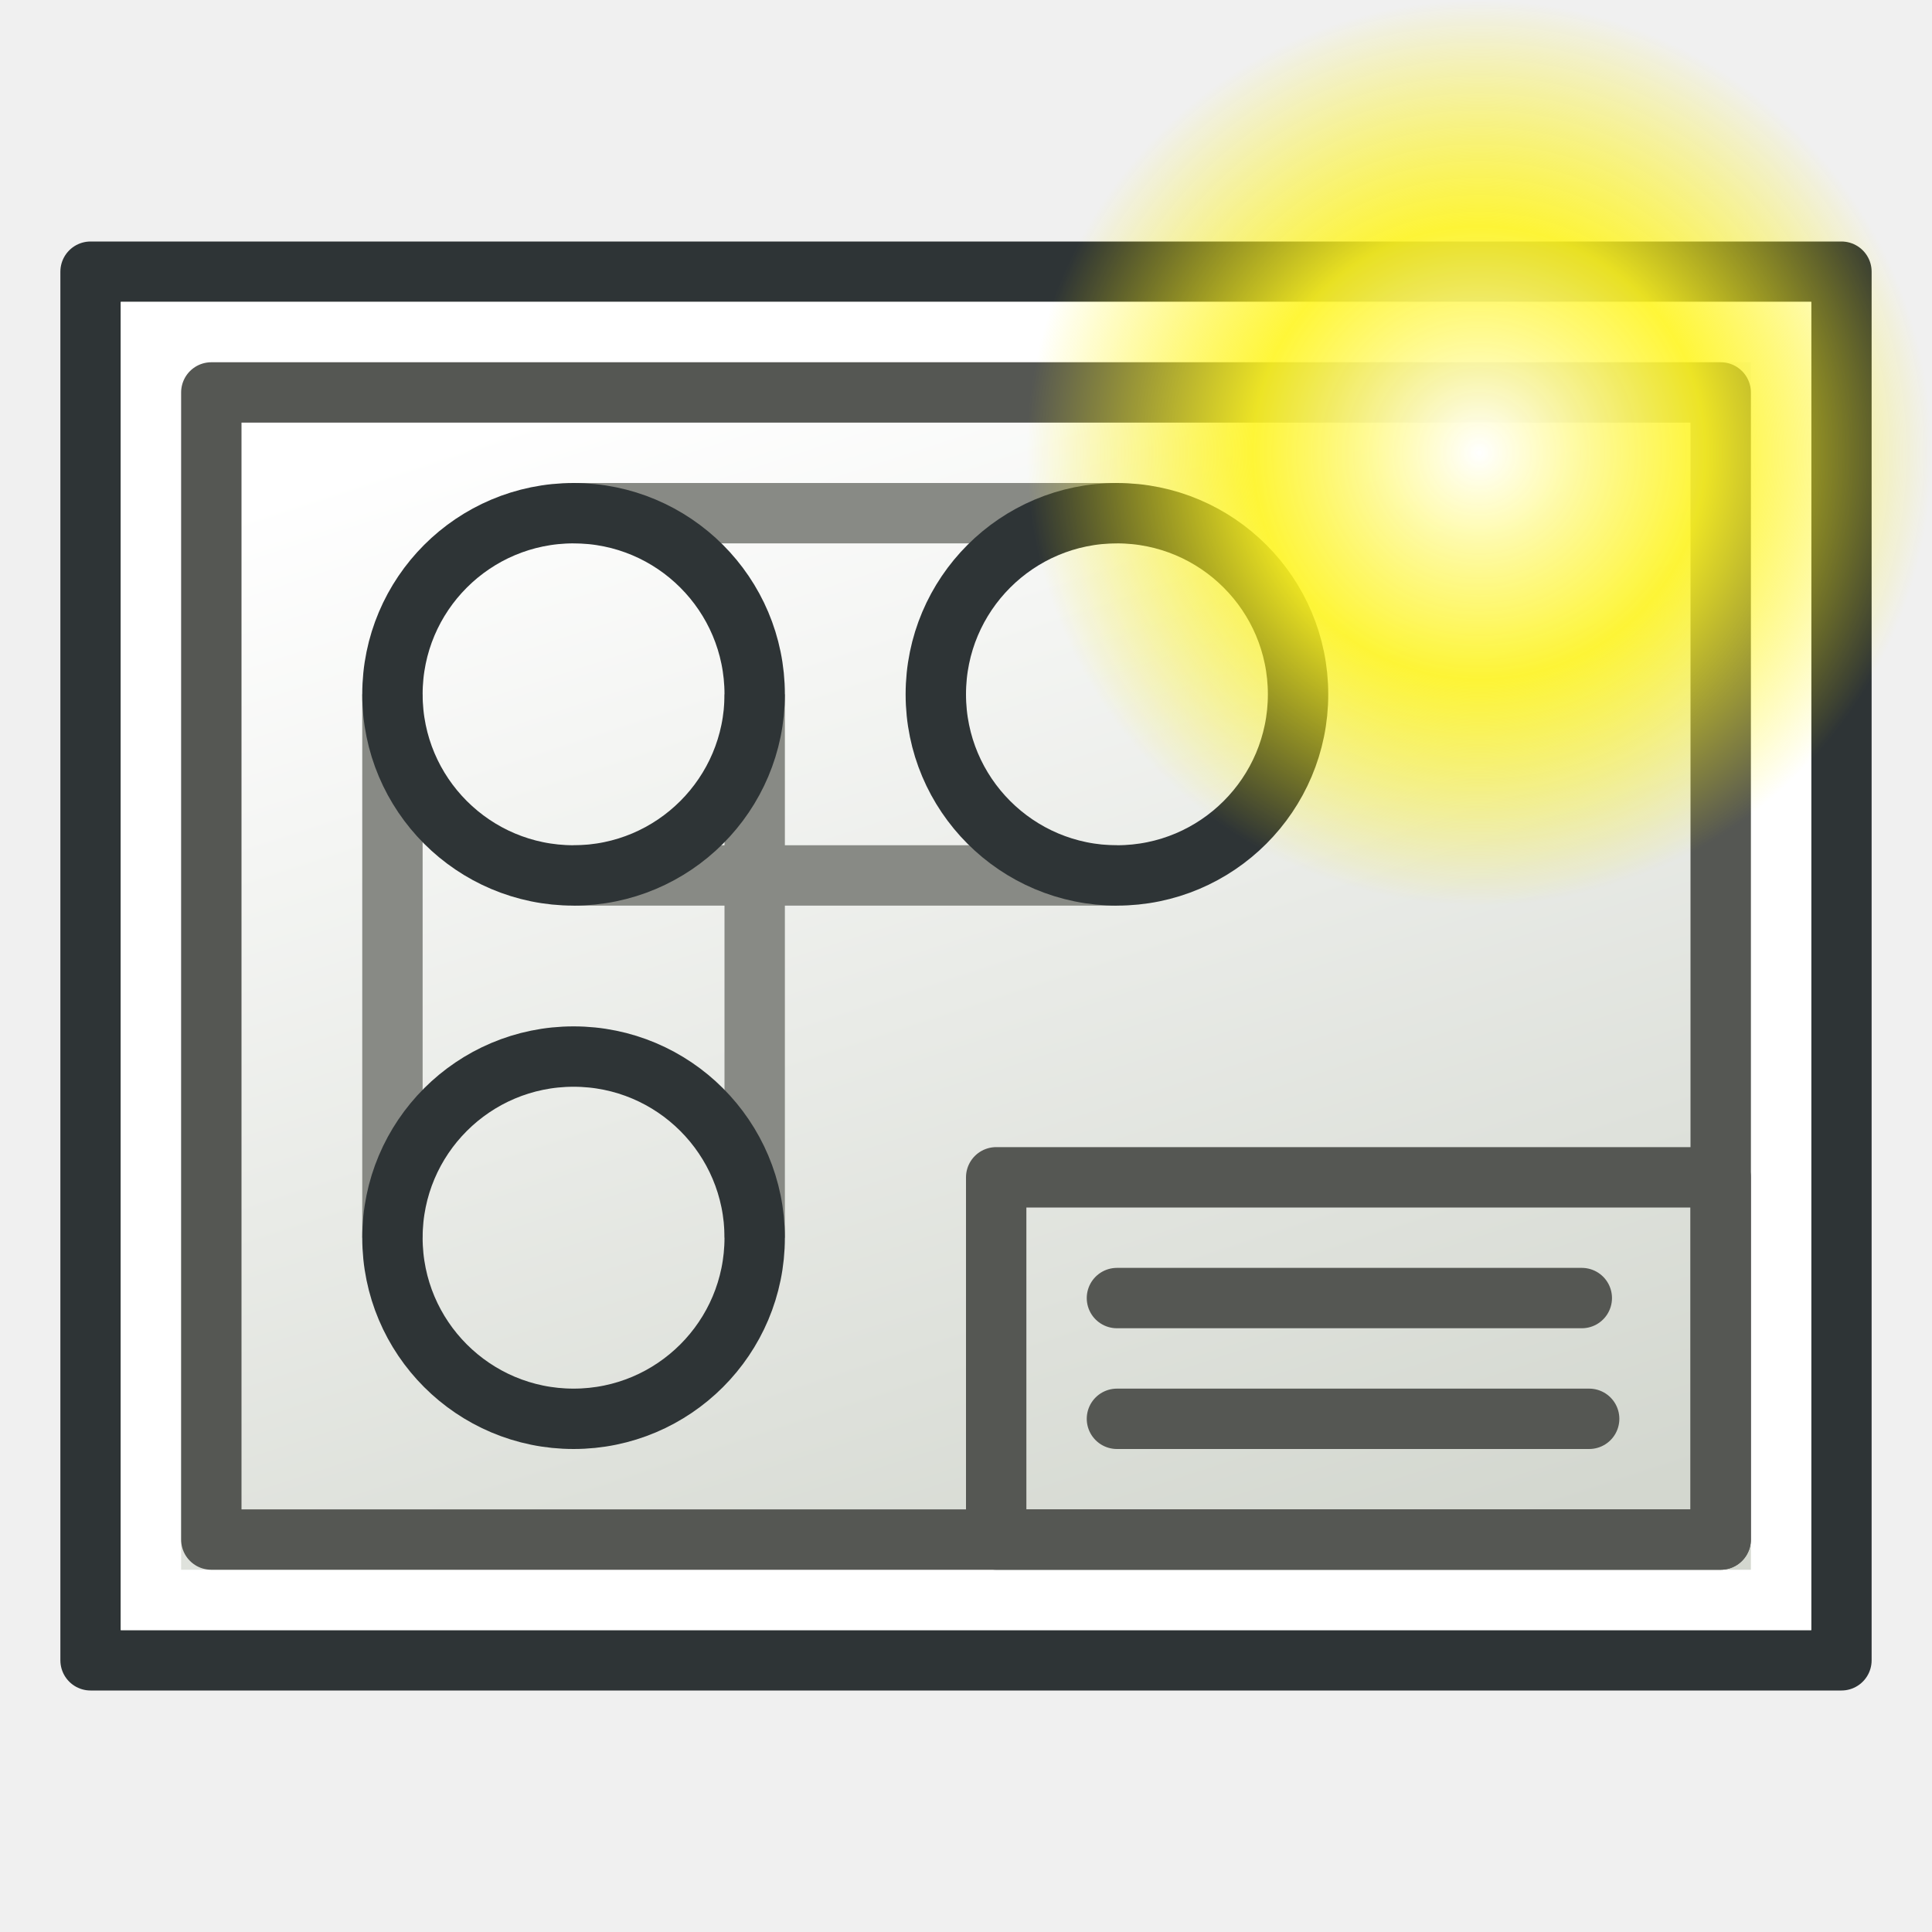
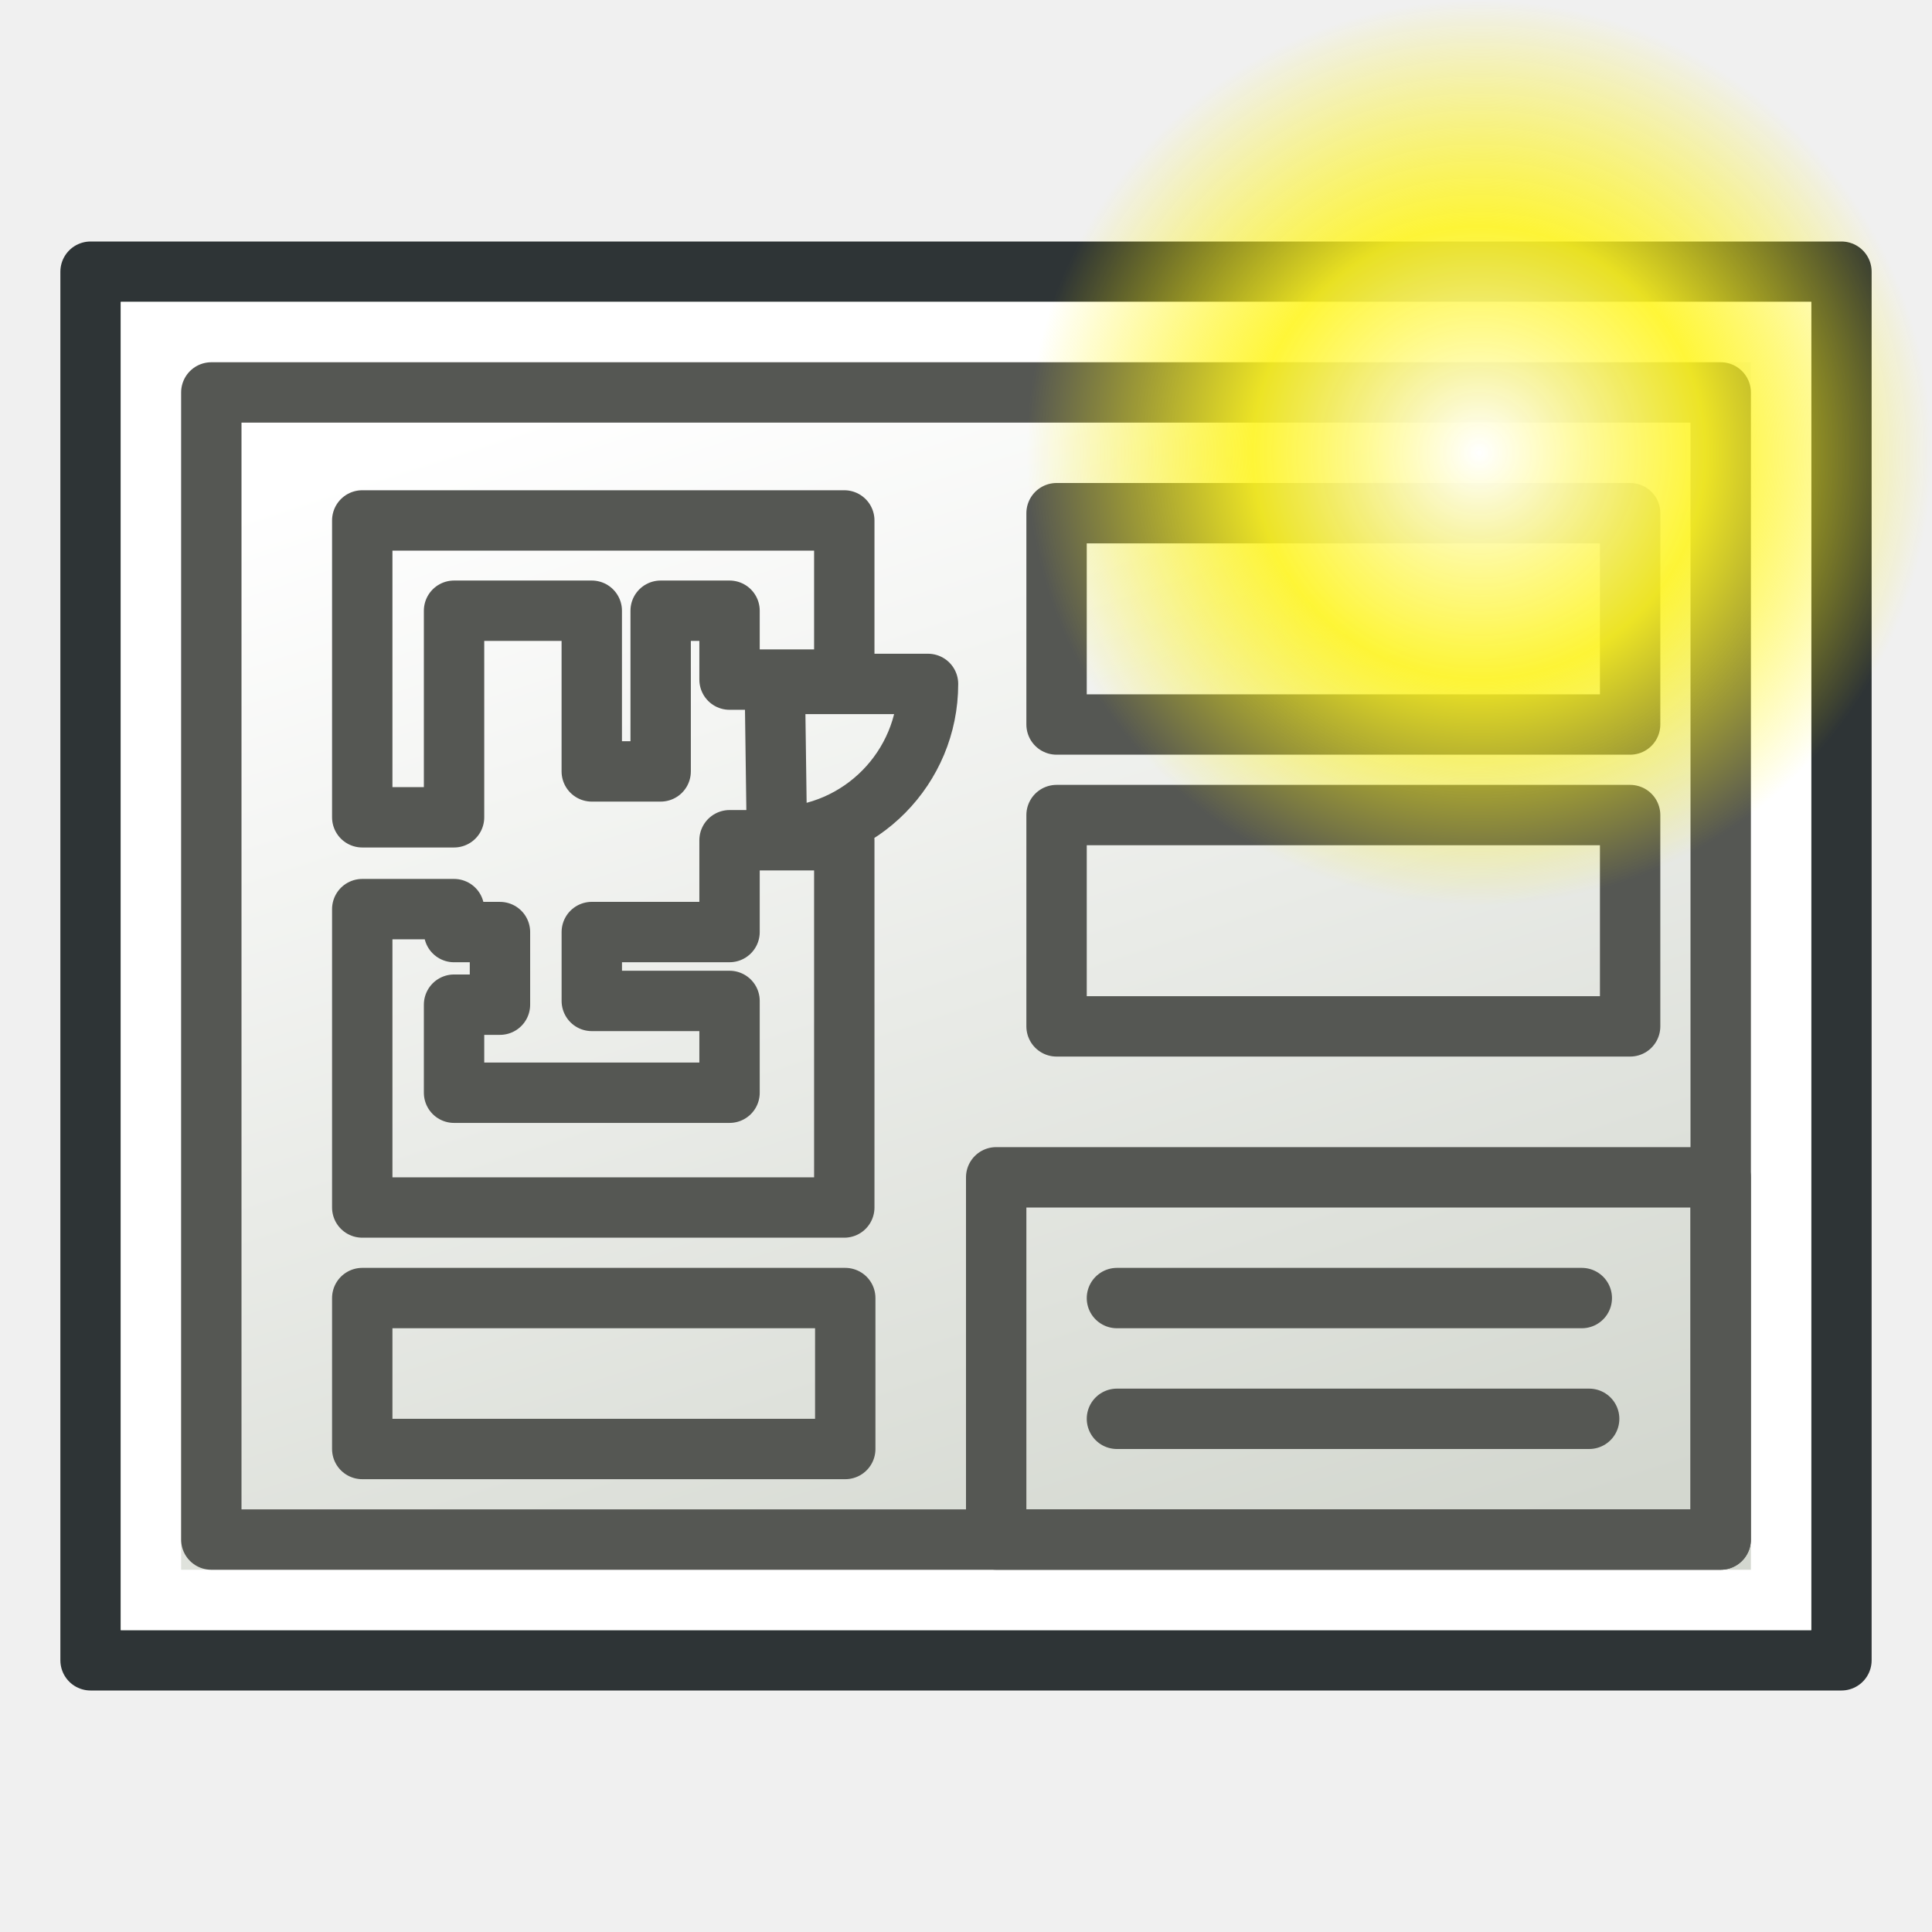
<svg xmlns="http://www.w3.org/2000/svg" xmlns:xlink="http://www.w3.org/1999/xlink" version="1.1" width="64" height="64" id="svg249">
  <defs id="defs3">
    <radialGradient cx="605.714" cy="486.648" r="117.143" fx="605.714" fy="486.648" id="radialGradient5031" xlink:href="#linearGradient5060" gradientUnits="userSpaceOnUse" gradientTransform="matrix(-2.774389,0,0,1.969706,112.7623,-872.8854)" />
    <linearGradient id="linearGradient5060">
      <stop id="stop5062" style="stop-color:#000000;stop-opacity:1" offset="0" />
      <stop id="stop5064" style="stop-color:#000000;stop-opacity:0" offset="1" />
    </linearGradient>
    <radialGradient cx="605.714" cy="486.648" r="117.143" fx="605.714" fy="486.648" id="radialGradient5029" xlink:href="#linearGradient5060" gradientUnits="userSpaceOnUse" gradientTransform="matrix(2.774389,0,0,1.969706,-1891.633,-872.8854)" />
    <linearGradient id="linearGradient5048">
      <stop id="stop5050" style="stop-color:#000000;stop-opacity:0" offset="0" />
      <stop id="stop5056" style="stop-color:#000000;stop-opacity:1" offset="0.5" />
      <stop id="stop5052" style="stop-color:#000000;stop-opacity:0" offset="1" />
    </linearGradient>
    <linearGradient x1="302.857" y1="366.648" x2="302.857" y2="609.505" id="linearGradient5027" xlink:href="#linearGradient5048" gradientUnits="userSpaceOnUse" gradientTransform="matrix(2.774389,0,0,1.969706,-1892.179,-872.8854)" />
    <linearGradient id="linearGradient4542">
      <stop id="stop4544" style="stop-color:#000000;stop-opacity:1" offset="0" />
      <stop id="stop4546" style="stop-color:#000000;stop-opacity:0" offset="1" />
    </linearGradient>
    <radialGradient cx="24.307" cy="42.078" r="15.822" fx="24.307" fy="42.078" id="radialGradient4548" xlink:href="#linearGradient4542" gradientUnits="userSpaceOnUse" gradientTransform="matrix(1,0,0,0.284916,0,30.08928)" />
    <linearGradient id="linearGradient15662">
      <stop id="stop15664" style="stop-color:#ffffff;stop-opacity:1" offset="0" />
      <stop id="stop15666" style="stop-color:#f8f8f8;stop-opacity:1" offset="1" />
    </linearGradient>
    <radialGradient cx="20.892" cy="64.568" r="5.257" fx="20.892" fy="64.568" id="aigrd3" gradientUnits="userSpaceOnUse">
      <stop id="stop15573" style="stop-color:#f0f0f0;stop-opacity:1" offset="0" />
      <stop id="stop15575" style="stop-color:#9a9a9a;stop-opacity:1" offset="1" />
    </radialGradient>
    <radialGradient cx="20.892" cy="114.568" r="5.256" fx="20.892" fy="114.568" id="aigrd2" gradientUnits="userSpaceOnUse">
      <stop id="stop15566" style="stop-color:#f0f0f0;stop-opacity:1" offset="0" />
      <stop id="stop15568" style="stop-color:#9a9a9a;stop-opacity:1" offset="1" />
    </radialGradient>
    <linearGradient id="linearGradient269">
      <stop id="stop270" style="stop-color:#a3a3a3;stop-opacity:1" offset="0" />
      <stop id="stop271" style="stop-color:#4c4c4c;stop-opacity:1" offset="1" />
    </linearGradient>
    <linearGradient id="linearGradient259">
      <stop id="stop260" style="stop-color:#fafafa;stop-opacity:1" offset="0" />
      <stop id="stop261" style="stop-color:#bbbbbb;stop-opacity:1" offset="1" />
    </linearGradient>
    <linearGradient id="linearGradient12512">
      <stop id="stop12513" style="stop-color:#ffffff;stop-opacity:1" offset="0" />
      <stop id="stop12517" style="stop-color:#fff520;stop-opacity:0.891" offset="0.5" />
      <stop id="stop12514" style="stop-color:#fff300;stop-opacity:0" offset="1" />
    </linearGradient>
    <radialGradient cx="55" cy="125" r="14.375" fx="55" fy="125" id="radialGradient278" xlink:href="#linearGradient12512" gradientUnits="userSpaceOnUse" gradientTransform="matrix(1.043478,0,0,1.043478,-8.391304,-131.4309)" />
    <radialGradient cx="8.824" cy="3.756" r="37.752" fx="8.824" fy="3.756" id="radialGradient15656" xlink:href="#linearGradient269" gradientUnits="userSpaceOnUse" gradientTransform="matrix(0.968273,0,0,1.032767,3.428194,-47.49227)" />
    <radialGradient cx="33.967" cy="35.737" r="86.708" fx="33.967" fy="35.737" id="radialGradient15658" xlink:href="#linearGradient259" gradientUnits="userSpaceOnUse" gradientTransform="matrix(0.960493,0,0,1.041132,0.07464063,-48.13872)" />
    <radialGradient cx="8.144" cy="7.268" r="38.159" fx="8.144" fy="7.268" id="radialGradient15668" xlink:href="#linearGradient15662" gradientUnits="userSpaceOnUse" gradientTransform="matrix(0.968273,0,0,1.032767,3.428194,-47.49227)" />
    <radialGradient cx="20.892" cy="114.568" r="5.256" fx="20.892" fy="114.568" id="radialGradient2283" xlink:href="#aigrd2" gradientUnits="userSpaceOnUse" gradientTransform="matrix(0.229703,0,0,0.229703,4.613529,3.979808)" />
    <radialGradient cx="20.892" cy="64.568" r="5.257" fx="20.892" fy="64.568" id="radialGradient2285" xlink:href="#aigrd3" gradientUnits="userSpaceOnUse" gradientTransform="matrix(0.229703,0,0,0.229703,4.613529,3.979808)" />
    <linearGradient xlink:href="#linearGradient5048-6" id="linearGradient5027-3" gradientUnits="userSpaceOnUse" gradientTransform="matrix(2.774389,0,0,1.969706,-1892.179,-872.8854)" x1="302.857" y1="366.648" x2="302.857" y2="609.505" />
    <linearGradient id="linearGradient5048-6">
      <stop style="stop-color:black;stop-opacity:0;" offset="0" id="stop5050-7" />
      <stop id="stop5056-5" offset="0.5" style="stop-color:black;stop-opacity:1;" />
      <stop style="stop-color:black;stop-opacity:0;" offset="1" id="stop5052-3" />
    </linearGradient>
    <radialGradient xlink:href="#linearGradient5060-6" id="radialGradient5029-5" gradientUnits="userSpaceOnUse" gradientTransform="matrix(2.774389,0,0,1.969706,-1891.633,-872.8854)" cx="605.714" cy="486.648" fx="605.714" fy="486.648" r="117.143" />
    <linearGradient id="linearGradient5060-6">
      <stop style="stop-color:black;stop-opacity:1;" offset="0" id="stop5062-2" />
      <stop style="stop-color:black;stop-opacity:0;" offset="1" id="stop5064-9" />
    </linearGradient>
    <radialGradient xlink:href="#linearGradient5060-6" id="radialGradient5031-1" gradientUnits="userSpaceOnUse" gradientTransform="matrix(-2.774389,0,0,1.969706,112.7623,-872.8854)" cx="605.714" cy="486.648" fx="605.714" fy="486.648" r="117.143" />
    <radialGradient r="86.708" fy="35.737" fx="33.967" cy="35.737" cx="33.967" gradientTransform="matrix(0.9368125,0,0,1.068257,-0.9253929,-48.54527)" gradientUnits="userSpaceOnUse" id="radialGradient15658-2" xlink:href="#linearGradient259-7" />
    <linearGradient id="linearGradient259-7">
      <stop style="stop-color:#fafafa;stop-opacity:1;" offset="0" id="stop260-0" />
      <stop style="stop-color:#bbbbbb;stop-opacity:1;" offset="1" id="stop261-9" />
    </linearGradient>
    <radialGradient r="37.752" fy="40.64" fx="4.416" cy="40.64" cx="4.416" gradientTransform="matrix(0.9444007,0,0,1.059674,2.34548,-47.88198)" gradientUnits="userSpaceOnUse" id="radialGradient15656-3" xlink:href="#linearGradient269-6" />
    <linearGradient id="linearGradient269-6">
      <stop style="stop-color:#a3a3a3;stop-opacity:1;" offset="0" id="stop270-0" />
      <stop style="stop-color:#4c4c4c;stop-opacity:1;" offset="1" id="stop271-6" />
    </linearGradient>
    <radialGradient r="38.159" fy="7.268" fx="8.144" cy="7.268" cx="8.144" gradientTransform="matrix(0.8858729,0,0,1.007992,3.584103,-46.65955)" gradientUnits="userSpaceOnUse" id="radialGradient15668-2" xlink:href="#linearGradient15662-6" />
    <linearGradient id="linearGradient15662-6">
      <stop style="stop-color:#ffffff;stop-opacity:1;" offset="0" id="stop15664-1" />
      <stop style="stop-color:#f8f8f8;stop-opacity:1;" offset="1" id="stop15666-8" />
    </linearGradient>
    <radialGradient xlink:href="#aigrd2-9" id="radialGradient2283-7" gradientUnits="userSpaceOnUse" gradientTransform="matrix(0.229703,0,0,0.229703,4.613529,3.979808)" cx="20.892" cy="114.568" fx="20.892" fy="114.568" r="5.256" />
    <radialGradient gradientUnits="userSpaceOnUse" fy="114.568" fx="20.892" r="5.256" cy="114.568" cx="20.892" id="aigrd2-9">
      <stop id="stop15566-2" style="stop-color:#F0F0F0" offset="0" />
      <stop id="stop15568-0" style="stop-color:#9a9a9a;stop-opacity:1;" offset="1" />
    </radialGradient>
    <radialGradient xlink:href="#aigrd3-3" id="radialGradient2285-2" gradientUnits="userSpaceOnUse" gradientTransform="matrix(0.229703,0,0,0.229703,4.613529,3.979808)" cx="20.892" cy="64.568" fx="20.892" fy="64.568" r="5.257" />
    <radialGradient gradientUnits="userSpaceOnUse" fy="64.568" fx="20.892" r="5.257" cy="64.568" cx="20.892" id="aigrd3-3">
      <stop id="stop15573-7" style="stop-color:#F0F0F0" offset="0" />
      <stop id="stop15575-5" style="stop-color:#9a9a9a;stop-opacity:1;" offset="1" />
    </radialGradient>
    <radialGradient r="117.143" fy="486.648" fx="605.714" cy="486.648" cx="605.714" gradientTransform="matrix(-2.774389,0,0,1.969706,112.7623,-872.8854)" gradientUnits="userSpaceOnUse" id="radialGradient3115" xlink:href="#linearGradient5060-6" />
    <linearGradient xlink:href="#linearGradient5048-2" id="linearGradient5027-9" gradientUnits="userSpaceOnUse" gradientTransform="matrix(2.774389,0,0,1.969706,-1892.179,-872.8854)" x1="302.857" y1="366.648" x2="302.857" y2="609.505" />
    <linearGradient id="linearGradient5048-2">
      <stop style="stop-color:black;stop-opacity:0;" offset="0" id="stop5050-2" />
      <stop id="stop5056-8" offset="0.5" style="stop-color:black;stop-opacity:1;" />
      <stop style="stop-color:black;stop-opacity:0;" offset="1" id="stop5052-9" />
    </linearGradient>
    <radialGradient xlink:href="#linearGradient5060-3" id="radialGradient5029-7" gradientUnits="userSpaceOnUse" gradientTransform="matrix(2.774389,0,0,1.969706,-1891.633,-872.8854)" cx="605.714" cy="486.648" fx="605.714" fy="486.648" r="117.143" />
    <linearGradient id="linearGradient5060-3">
      <stop style="stop-color:black;stop-opacity:1;" offset="0" id="stop5062-6" />
      <stop style="stop-color:black;stop-opacity:0;" offset="1" id="stop5064-1" />
    </linearGradient>
    <radialGradient xlink:href="#linearGradient5060-3" id="radialGradient5031-2" gradientUnits="userSpaceOnUse" gradientTransform="matrix(-2.774389,0,0,1.969706,112.7623,-872.8854)" cx="605.714" cy="486.648" fx="605.714" fy="486.648" r="117.143" />
    <radialGradient r="86.708" fy="35.737" fx="33.967" cy="35.737" cx="33.967" gradientTransform="matrix(0.9368125,0,0,1.068257,0.5752707,-48.73869)" gradientUnits="userSpaceOnUse" id="radialGradient15658-9" xlink:href="#linearGradient259-3" />
    <linearGradient id="linearGradient259-3">
      <stop style="stop-color:#fafafa;stop-opacity:1;" offset="0" id="stop260-1" />
      <stop style="stop-color:#bbbbbb;stop-opacity:1;" offset="1" id="stop261-94" />
    </linearGradient>
    <radialGradient r="37.752" fy="40.64" fx="4.416" cy="40.64" cx="4.416" gradientTransform="matrix(0.9444007,0,0,1.059674,3.846143,-48.0754)" gradientUnits="userSpaceOnUse" id="radialGradient15656-7" xlink:href="#linearGradient269-8" />
    <linearGradient id="linearGradient269-8">
      <stop style="stop-color:#a3a3a3;stop-opacity:1;" offset="0" id="stop270-4" />
      <stop style="stop-color:#4c4c4c;stop-opacity:1;" offset="1" id="stop271-5" />
    </linearGradient>
    <radialGradient r="38.159" fy="7.268" fx="8.144" cy="7.268" cx="8.144" gradientTransform="matrix(0.8858729,0,0,1.007992,5.084766,-46.85296)" gradientUnits="userSpaceOnUse" id="radialGradient15668-0" xlink:href="#linearGradient15662-3" />
    <linearGradient id="linearGradient15662-3">
      <stop style="stop-color:#ffffff;stop-opacity:1;" offset="0" id="stop15664-6" />
      <stop style="stop-color:#f8f8f8;stop-opacity:1;" offset="1" id="stop15666-1" />
    </linearGradient>
    <radialGradient xlink:href="#aigrd2-6" id="radialGradient2283-0" gradientUnits="userSpaceOnUse" gradientTransform="matrix(0.229703,0,0,0.229703,4.613529,3.979808)" cx="20.892" cy="114.568" fx="20.892" fy="114.568" r="5.256" />
    <radialGradient gradientUnits="userSpaceOnUse" fy="114.568" fx="20.892" r="5.256" cy="114.568" cx="20.892" id="aigrd2-6">
      <stop id="stop15566-3" style="stop-color:#F0F0F0" offset="0" />
      <stop id="stop15568-2" style="stop-color:#9a9a9a;stop-opacity:1;" offset="1" />
    </radialGradient>
    <radialGradient xlink:href="#aigrd3-6" id="radialGradient2285-0" gradientUnits="userSpaceOnUse" gradientTransform="matrix(0.229703,0,0,0.229703,4.613529,3.979808)" cx="20.892" cy="64.568" fx="20.892" fy="64.568" r="5.257" />
    <radialGradient gradientUnits="userSpaceOnUse" fy="64.568" fx="20.892" r="5.257" cy="64.568" cx="20.892" id="aigrd3-6">
      <stop id="stop15573-1" style="stop-color:#F0F0F0" offset="0" />
      <stop id="stop15575-55" style="stop-color:#9a9a9a;stop-opacity:1;" offset="1" />
    </radialGradient>
    <radialGradient r="117.143" fy="486.648" fx="605.714" cy="486.648" cx="605.714" gradientTransform="matrix(-2.774389,0,0,1.969706,112.7623,-872.8854)" gradientUnits="userSpaceOnUse" id="radialGradient3187" xlink:href="#linearGradient5060-3" />
    <linearGradient xlink:href="#linearGradient5048-2-7" id="linearGradient5027-1" gradientUnits="userSpaceOnUse" gradientTransform="matrix(2.774389,0,0,1.969706,-1892.179,-872.8854)" x1="302.857" y1="366.648" x2="302.857" y2="609.505" />
    <linearGradient id="linearGradient5048-2-7">
      <stop style="stop-color:black;stop-opacity:0;" offset="0" id="stop5050-48" />
      <stop id="stop5056-6" offset="0.5" style="stop-color:black;stop-opacity:1;" />
      <stop style="stop-color:black;stop-opacity:0;" offset="1" id="stop5052-5" />
    </linearGradient>
    <radialGradient xlink:href="#linearGradient5060-0" id="radialGradient5029-4" gradientUnits="userSpaceOnUse" gradientTransform="matrix(2.774389,0,0,1.969706,-1891.633,-872.8854)" cx="605.714" cy="486.648" fx="605.714" fy="486.648" r="117.143" />
    <linearGradient id="linearGradient5060-0">
      <stop style="stop-color:black;stop-opacity:1;" offset="0" id="stop5062-9" />
      <stop style="stop-color:black;stop-opacity:0;" offset="1" id="stop5064-4" />
    </linearGradient>
    <radialGradient r="117.143" fy="486.648" fx="605.714" cy="486.648" cx="605.714" gradientTransform="matrix(-2.774389,0,0,1.969706,112.7623,-872.8854)" gradientUnits="userSpaceOnUse" id="radialGradient3255" xlink:href="#linearGradient5060-0" />
    <radialGradient r="86.708" fy="35.737" fx="33.967" cy="35.737" cx="33.967" gradientTransform="matrix(1.32255,0,0,1.475212,-18.09166,-66.15173)" gradientUnits="userSpaceOnUse" id="radialGradient15658-8" xlink:href="#linearGradient259-6" />
    <linearGradient id="linearGradient259-6">
      <stop style="stop-color:#fafafa;stop-opacity:1;" offset="0" id="stop260-50" />
      <stop style="stop-color:#bbbbbb;stop-opacity:1;" offset="1" id="stop261-2" />
    </linearGradient>
    <radialGradient r="37.752" fy="37.389" fx="3.343" cy="37.389" cx="3.343" gradientTransform="matrix(1.333263,0,0,1.463359,-13.47399,-65.23576)" gradientUnits="userSpaceOnUse" id="radialGradient15656-8" xlink:href="#linearGradient269-8-2" />
    <linearGradient id="linearGradient269-8-2">
      <stop style="stop-color:#a3a3a3;stop-opacity:1;" offset="0" id="stop270-6" />
      <stop style="stop-color:#4c4c4c;stop-opacity:1;" offset="1" id="stop271-0" />
    </linearGradient>
    <radialGradient r="38.159" fy="7.268" fx="8.144" cy="7.268" cx="8.144" gradientTransform="matrix(1.300437,0,0,1.431503,-12.79008,-64.4434)" gradientUnits="userSpaceOnUse" id="radialGradient15668-4" xlink:href="#linearGradient15662-1" />
    <linearGradient id="linearGradient15662-1">
      <stop style="stop-color:#ffffff;stop-opacity:1;" offset="0" id="stop15664-9" />
      <stop style="stop-color:#f8f8f8;stop-opacity:1;" offset="1" id="stop15666-8-5" />
    </linearGradient>
    <radialGradient xlink:href="#aigrd2-7" id="radialGradient2283-5" gradientUnits="userSpaceOnUse" gradientTransform="matrix(0.229703,0,0,0.229703,4.613529,3.979808)" cx="20.892" cy="114.568" fx="20.892" fy="114.568" r="5.256" />
    <radialGradient gradientUnits="userSpaceOnUse" fy="114.568" fx="20.892" r="5.256" cy="114.568" cx="20.892" id="aigrd2-7">
      <stop id="stop15566-4" style="stop-color:#F0F0F0" offset="0" />
      <stop id="stop15568-27" style="stop-color:#9a9a9a;stop-opacity:1;" offset="1" />
    </radialGradient>
    <radialGradient xlink:href="#aigrd3-7" id="radialGradient2285-1" gradientUnits="userSpaceOnUse" gradientTransform="matrix(0.229703,0,0,0.229703,4.613529,3.979808)" cx="20.892" cy="64.568" fx="20.892" fy="64.568" r="5.257" />
    <radialGradient gradientUnits="userSpaceOnUse" fy="64.568" fx="20.892" r="5.257" cy="64.568" cx="20.892" id="aigrd3-7">
      <stop id="stop15573-9" style="stop-color:#F0F0F0" offset="0" />
      <stop id="stop15575-3" style="stop-color:#9a9a9a;stop-opacity:1;" offset="1" />
    </radialGradient>
    <radialGradient r="117.143" fy="486.648" fx="605.714" cy="486.648" cx="605.714" gradientTransform="matrix(-2.774389,0,0,1.969706,112.7623,-872.8854)" gradientUnits="userSpaceOnUse" id="radialGradient3172" xlink:href="#linearGradient5060-0" />
    <linearGradient xlink:href="#linearGradient4200" id="linearGradient4206" x1="23.269" y1="34.404" x2="19.161" y2="22.081" gradientUnits="userSpaceOnUse" />
    <linearGradient id="linearGradient4200">
      <stop style="stop-color:#888a85;stop-opacity:1" offset="0" id="stop4202" />
      <stop style="stop-color:#d3d7cf;stop-opacity:1" offset="1" id="stop4204" />
    </linearGradient>
    <linearGradient xlink:href="#linearGradient3775" id="linearGradient3781" x1="10" y1="40" x2="53" y2="26" gradientUnits="userSpaceOnUse" gradientTransform="translate(-48,-1.4697266e-8)" />
    <linearGradient id="linearGradient3775">
      <stop style="stop-color:#d3d7cf;stop-opacity:1;" offset="0" id="stop3777" />
      <stop style="stop-color:#ffffff;stop-opacity:1" offset="1" id="stop3779" />
    </linearGradient>
    <linearGradient xlink:href="#linearGradient3775-1" id="linearGradient3781-9" x1="10" y1="40" x2="53" y2="26" gradientUnits="userSpaceOnUse" gradientTransform="translate(-48,3.8e-6)" />
    <linearGradient id="linearGradient3775-1">
      <stop style="stop-color:#d3d7cf;stop-opacity:1;" offset="0" id="stop3777-2" />
      <stop style="stop-color:#ffffff;stop-opacity:1" offset="1" id="stop3779-7" />
    </linearGradient>
  </defs>
  <g id="layer4" style="display:inline" transform="translate(0,16)">
    <rect style="fill:#d3d7cf;fill-opacity:1;stroke:#2e3436;stroke-width:2;stroke-linecap:round;stroke-linejoin:round;stroke-miterlimit:4;stroke-opacity:1;stroke-dasharray:none;stroke-dashoffset:0" id="rect2987" width="46" height="58" x="-39" y="3" transform="matrix(0,-1,1,0,0,0)" />
    <rect style="fill:url(#linearGradient3781-9);fill-opacity:1;stroke:#ffffff;stroke-width:2;stroke-linecap:round;stroke-linejoin:miter;stroke-miterlimit:4;stroke-opacity:1;stroke-dasharray:none;stroke-dashoffset:0" id="rect2987-1" width="42" height="54" x="-37" y="5" transform="matrix(0,-1,1,0,0,0)" />
+     <rect style="color:#000000;font-variation-settings:normal;overflow:visible;opacity:1;vector-effect:none;fill:none;fill-opacity:1;stroke:#555753;stroke-width:2;stroke-linecap:round;stroke-linejoin:round;stroke-miterlimit:4;stroke-dasharray:none;stroke-dashoffset:0;stroke-opacity:1;marker:none;stop-color:#000000;stop-opacity:1" id="rect1026" width="19" height="7" x="35" y="1" />
    <rect style="color:#000000;fill:none;stroke:#555753;stroke-width:2;stroke-linecap:round;stroke-linejoin:round;stroke-miterlimit:4;stroke-opacity:1;stroke-dasharray:none;stroke-dashoffset:0;marker:none;visibility:visible;display:inline;overflow:visible;enable-background:accumulate" id="rect3894" width="50" height="38" x="7" y="-3" />
+     <path id="path1131" style="color:#000000;font-variation-settings:normal;display:inline;overflow:visible;opacity:1;vector-effect:none;fill:none;fill-opacity:1;stroke:#555753;stroke-width:2;stroke-linecap:round;stroke-linejoin:round;stroke-miterlimit:4;stroke-dasharray:none;stroke-dashoffset:0;stroke-opacity:1;marker:none;stop-color:#000000;stop-opacity:1" d="M 30.741,6.656 H 25.667 l 0.069,5.075 a 5.074,5.074 0 0 0 5.006,-5.075 z m -2.773,-5.416 H 25.511 12 v 1.137 1.139 7.558 h 3.041 V 4.231 h 4.562 v 5.323 h 2.282 v -5.323 h 2.282 v 2.282 h 3.801 z m 0,10.594 h -3.801 v 3.041 h -4.563 v 2.282 h 4.563 v 3.041 h -9.126 v -2.917 h 1.521 V 14.876 H 15.041 V 14.116 H 12 v 1.091 1.707 4.811 1.139 V 24 h 15.968 z" />
    <rect style="color:#000000;fill:none;stroke:#555753;stroke-width:2;stroke-linecap:round;stroke-linejoin:round;stroke-miterlimit:4;stroke-opacity:1;stroke-dasharray:none;stroke-dashoffset:0;marker:none;visibility:visible;display:inline;overflow:visible;enable-background:accumulate" id="rect4664" width="24" height="12" x="33" y="23" />
    <path style="fill:none;stroke:#555753;stroke-width:2;stroke-linecap:round;stroke-linejoin:round;stroke-miterlimit:4;stroke-opacity:1;stroke-dasharray:none" d="m 37,27 15.399,0 0,0" id="path4666" />
    <path style="fill:none;stroke:#555753;stroke-width:2;stroke-linecap:round;stroke-linejoin:round;stroke-miterlimit:4;stroke-opacity:1;stroke-dasharray:none" d="m 37,31 15.643,0 0,0" id="path4666-7" />
-     <path style="fill:none;stroke:#888a85;stroke-width:2;stroke-linecap:butt;stroke-linejoin:miter;stroke-opacity:1" d="m 13,7 0,18" id="path3896" />
-     <path style="fill:none;stroke:#888a85;stroke-width:2;stroke-linecap:butt;stroke-linejoin:miter;stroke-opacity:1" d="m 25,7 0,18" id="path3898" />
-     <path style="fill:none;stroke:#888a85;stroke-width:2;stroke-linecap:butt;stroke-linejoin:miter;stroke-opacity:1" d="m 19,13 18,0" id="path3900" />
-     <path style="fill:none;stroke:#888a85;stroke-width:2;stroke-linecap:butt;stroke-linejoin:miter;stroke-opacity:1" d="M 19,1 37,1" id="path3902" />
-     <path style="fill:none;stroke:#2e3436;stroke-width:2;stroke-linecap:round;stroke-linejoin:miter;stroke-miterlimit:4;stroke-opacity:1;stroke-dasharray:none;stroke-dashoffset:0.6" id="path3101" d="m 25,25 a 6,6 0 1 1 -12,0 6,6 0 1 1 12,0 z" transform="translate(0,-18)" />
-     <path style="fill:none;stroke:#2e3436;stroke-width:2;stroke-linecap:round;stroke-linejoin:miter;stroke-miterlimit:4;stroke-opacity:1;stroke-dasharray:none;stroke-dashoffset:0.6" id="path3101-3" d="m 25,25 a 6,6 0 1 1 -12,0 6,6 0 1 1 12,0 z" transform="translate(18,-18)" />
-     <path style="fill:none;stroke:#2e3436;stroke-width:2;stroke-linecap:round;stroke-linejoin:miter;stroke-miterlimit:4;stroke-opacity:1;stroke-dasharray:none;stroke-dashoffset:0.6" id="path3101-6" d="m 25,25 a 6,6 0 1 1 -12,0 6,6 0 1 1 12,0 z" />
+     <rect style="color:#000000;font-variation-settings:normal;display:inline;overflow:visible;vector-effect:none;fill:none;fill-opacity:1;stroke:#555753;stroke-width:2;stroke-linecap:round;stroke-linejoin:round;stroke-miterlimit:4;stroke-dasharray:none;stroke-dashoffset:0;stroke-opacity:1;marker:none;stop-color:#000000" id="rect1026-6" width="19" height="7" x="35" y="11" />
    <path d="m 64,-0.996 a 15,15 0 0 1 -30,0 15,15 0 1 1 30,0 z" id="path12511" style="color:#000000;fill:url(#radialGradient278);fill-opacity:1;fill-rule:nonzero;stroke:none;stroke-width:1.25;marker:none;visibility:visible;display:block" />
+     <rect style="color:#000000;font-variation-settings:normal;overflow:visible;opacity:1;vector-effect:none;fill:none;fill-opacity:1;stroke:#555753;stroke-width:2;stroke-linecap:round;stroke-linejoin:round;stroke-miterlimit:4;stroke-dasharray:none;stroke-dashoffset:0;stroke-opacity:1;marker:none;stop-color:#000000;stop-opacity:1" id="rect1024" width="16" height="5" x="12" y="27" />
  </g>
</svg>
